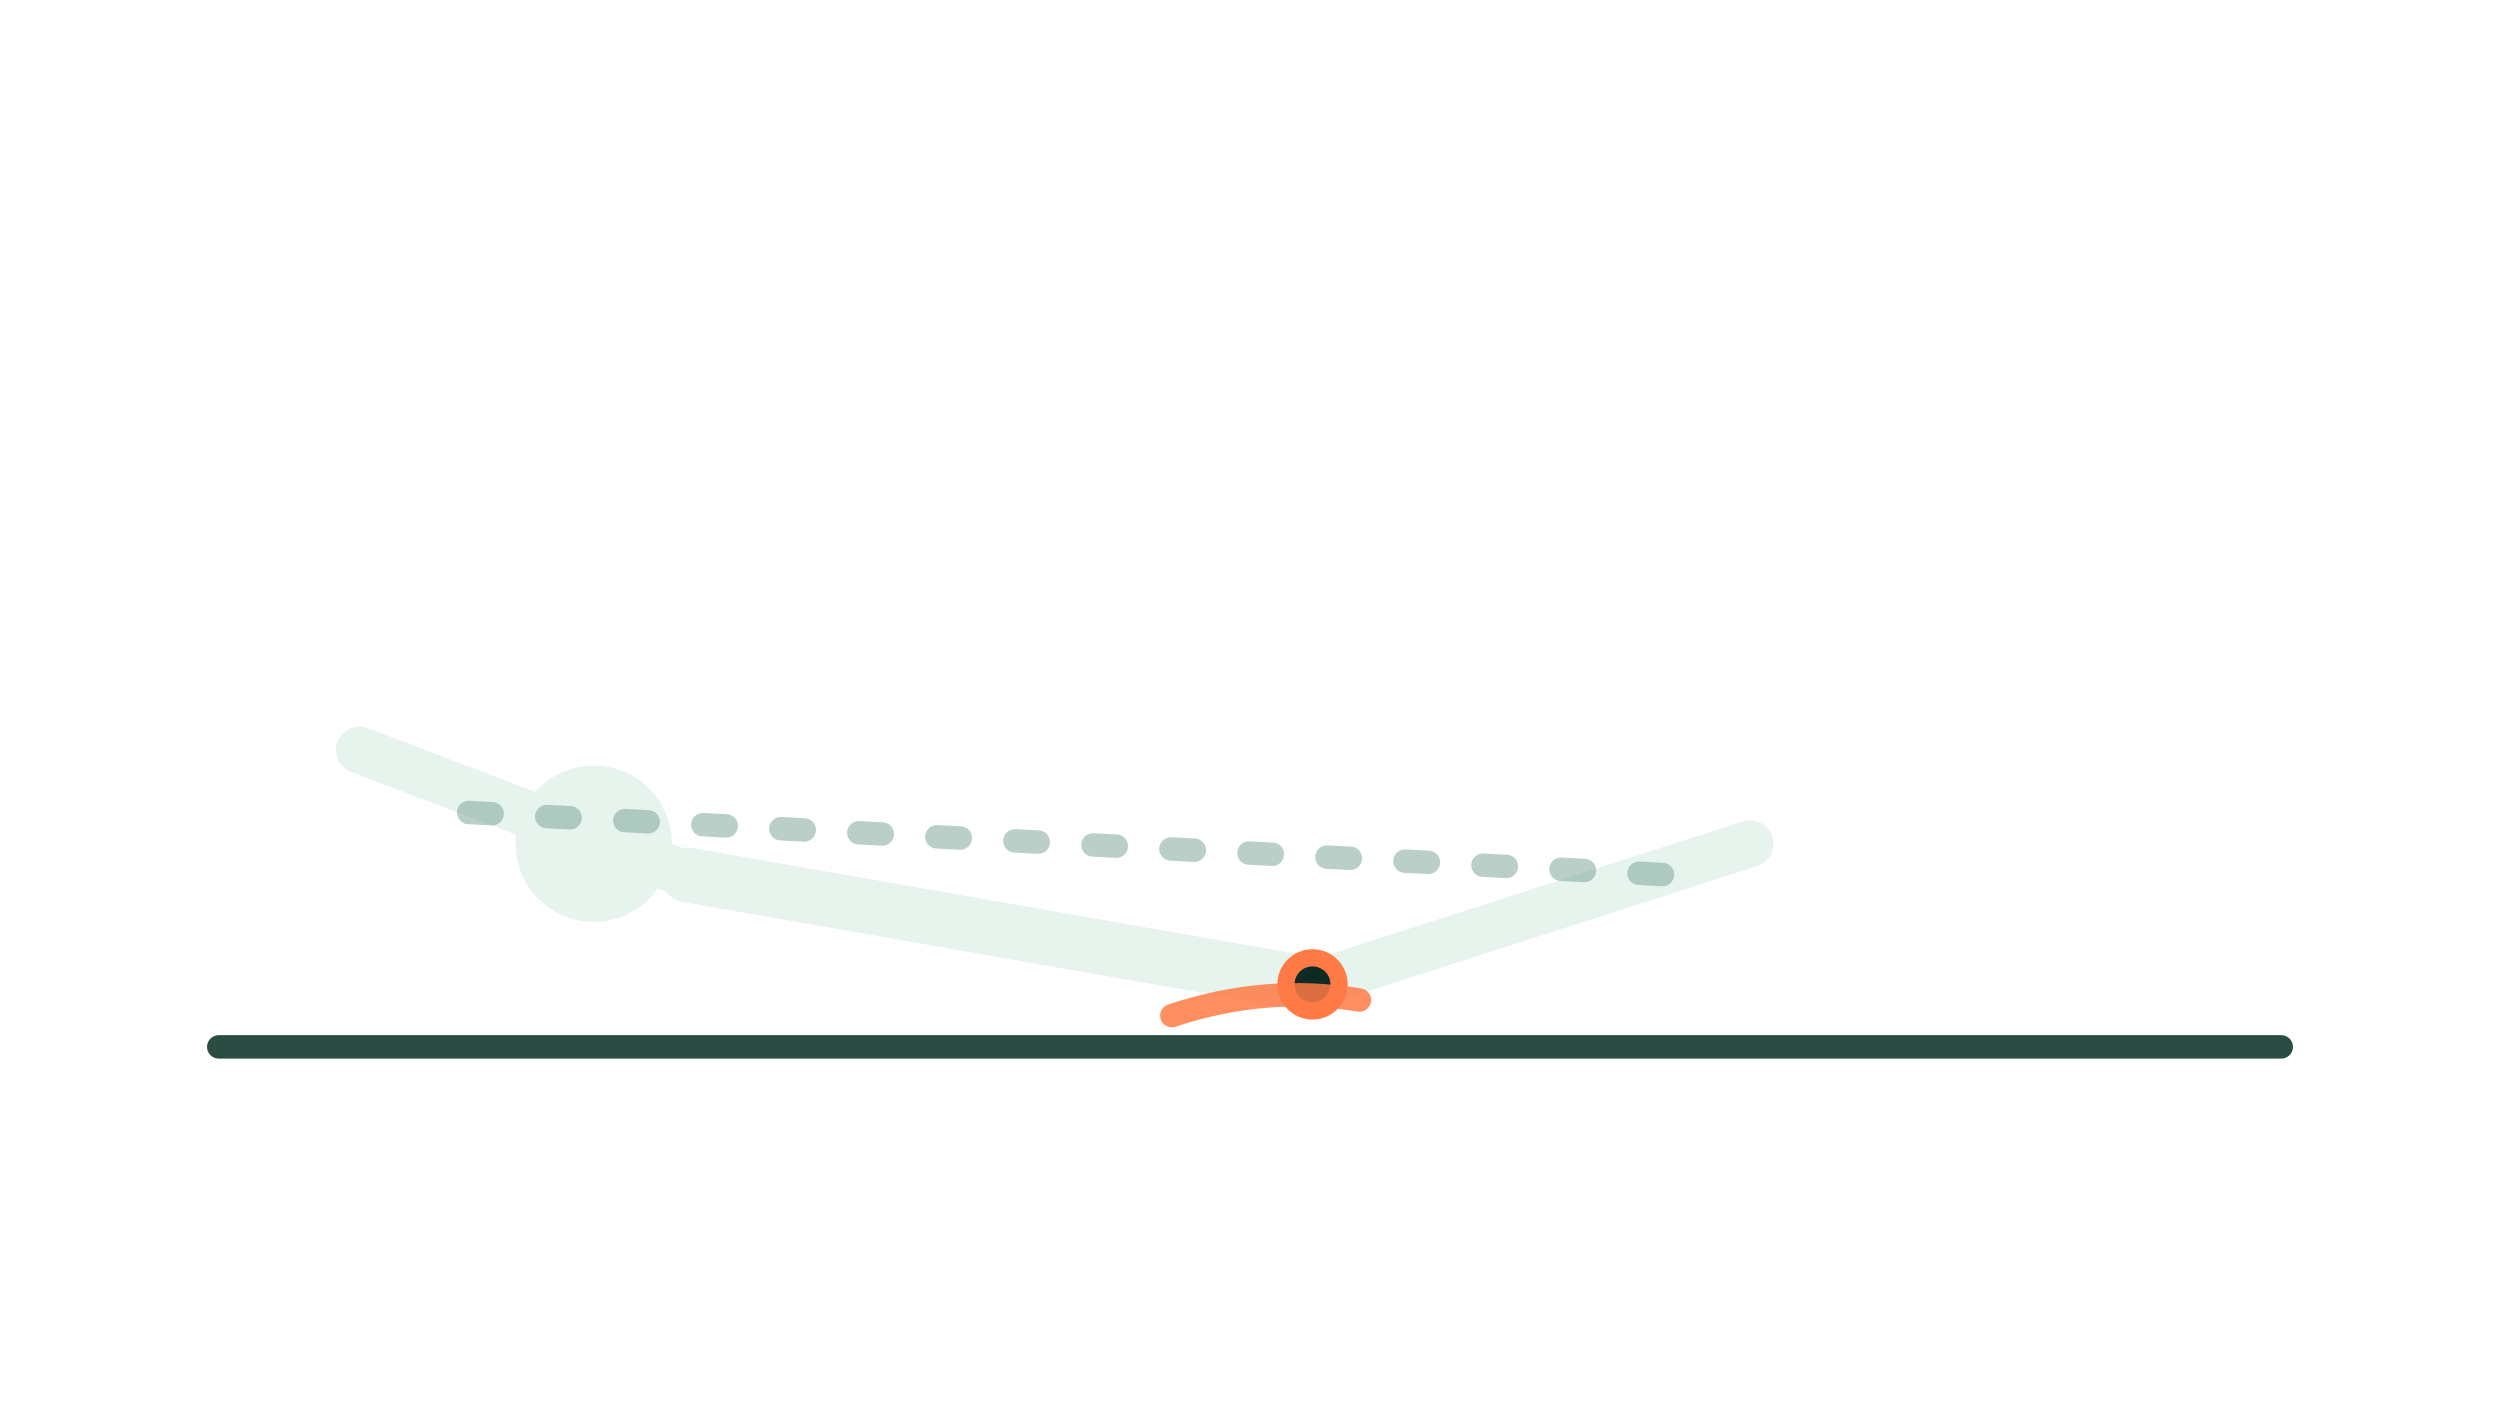
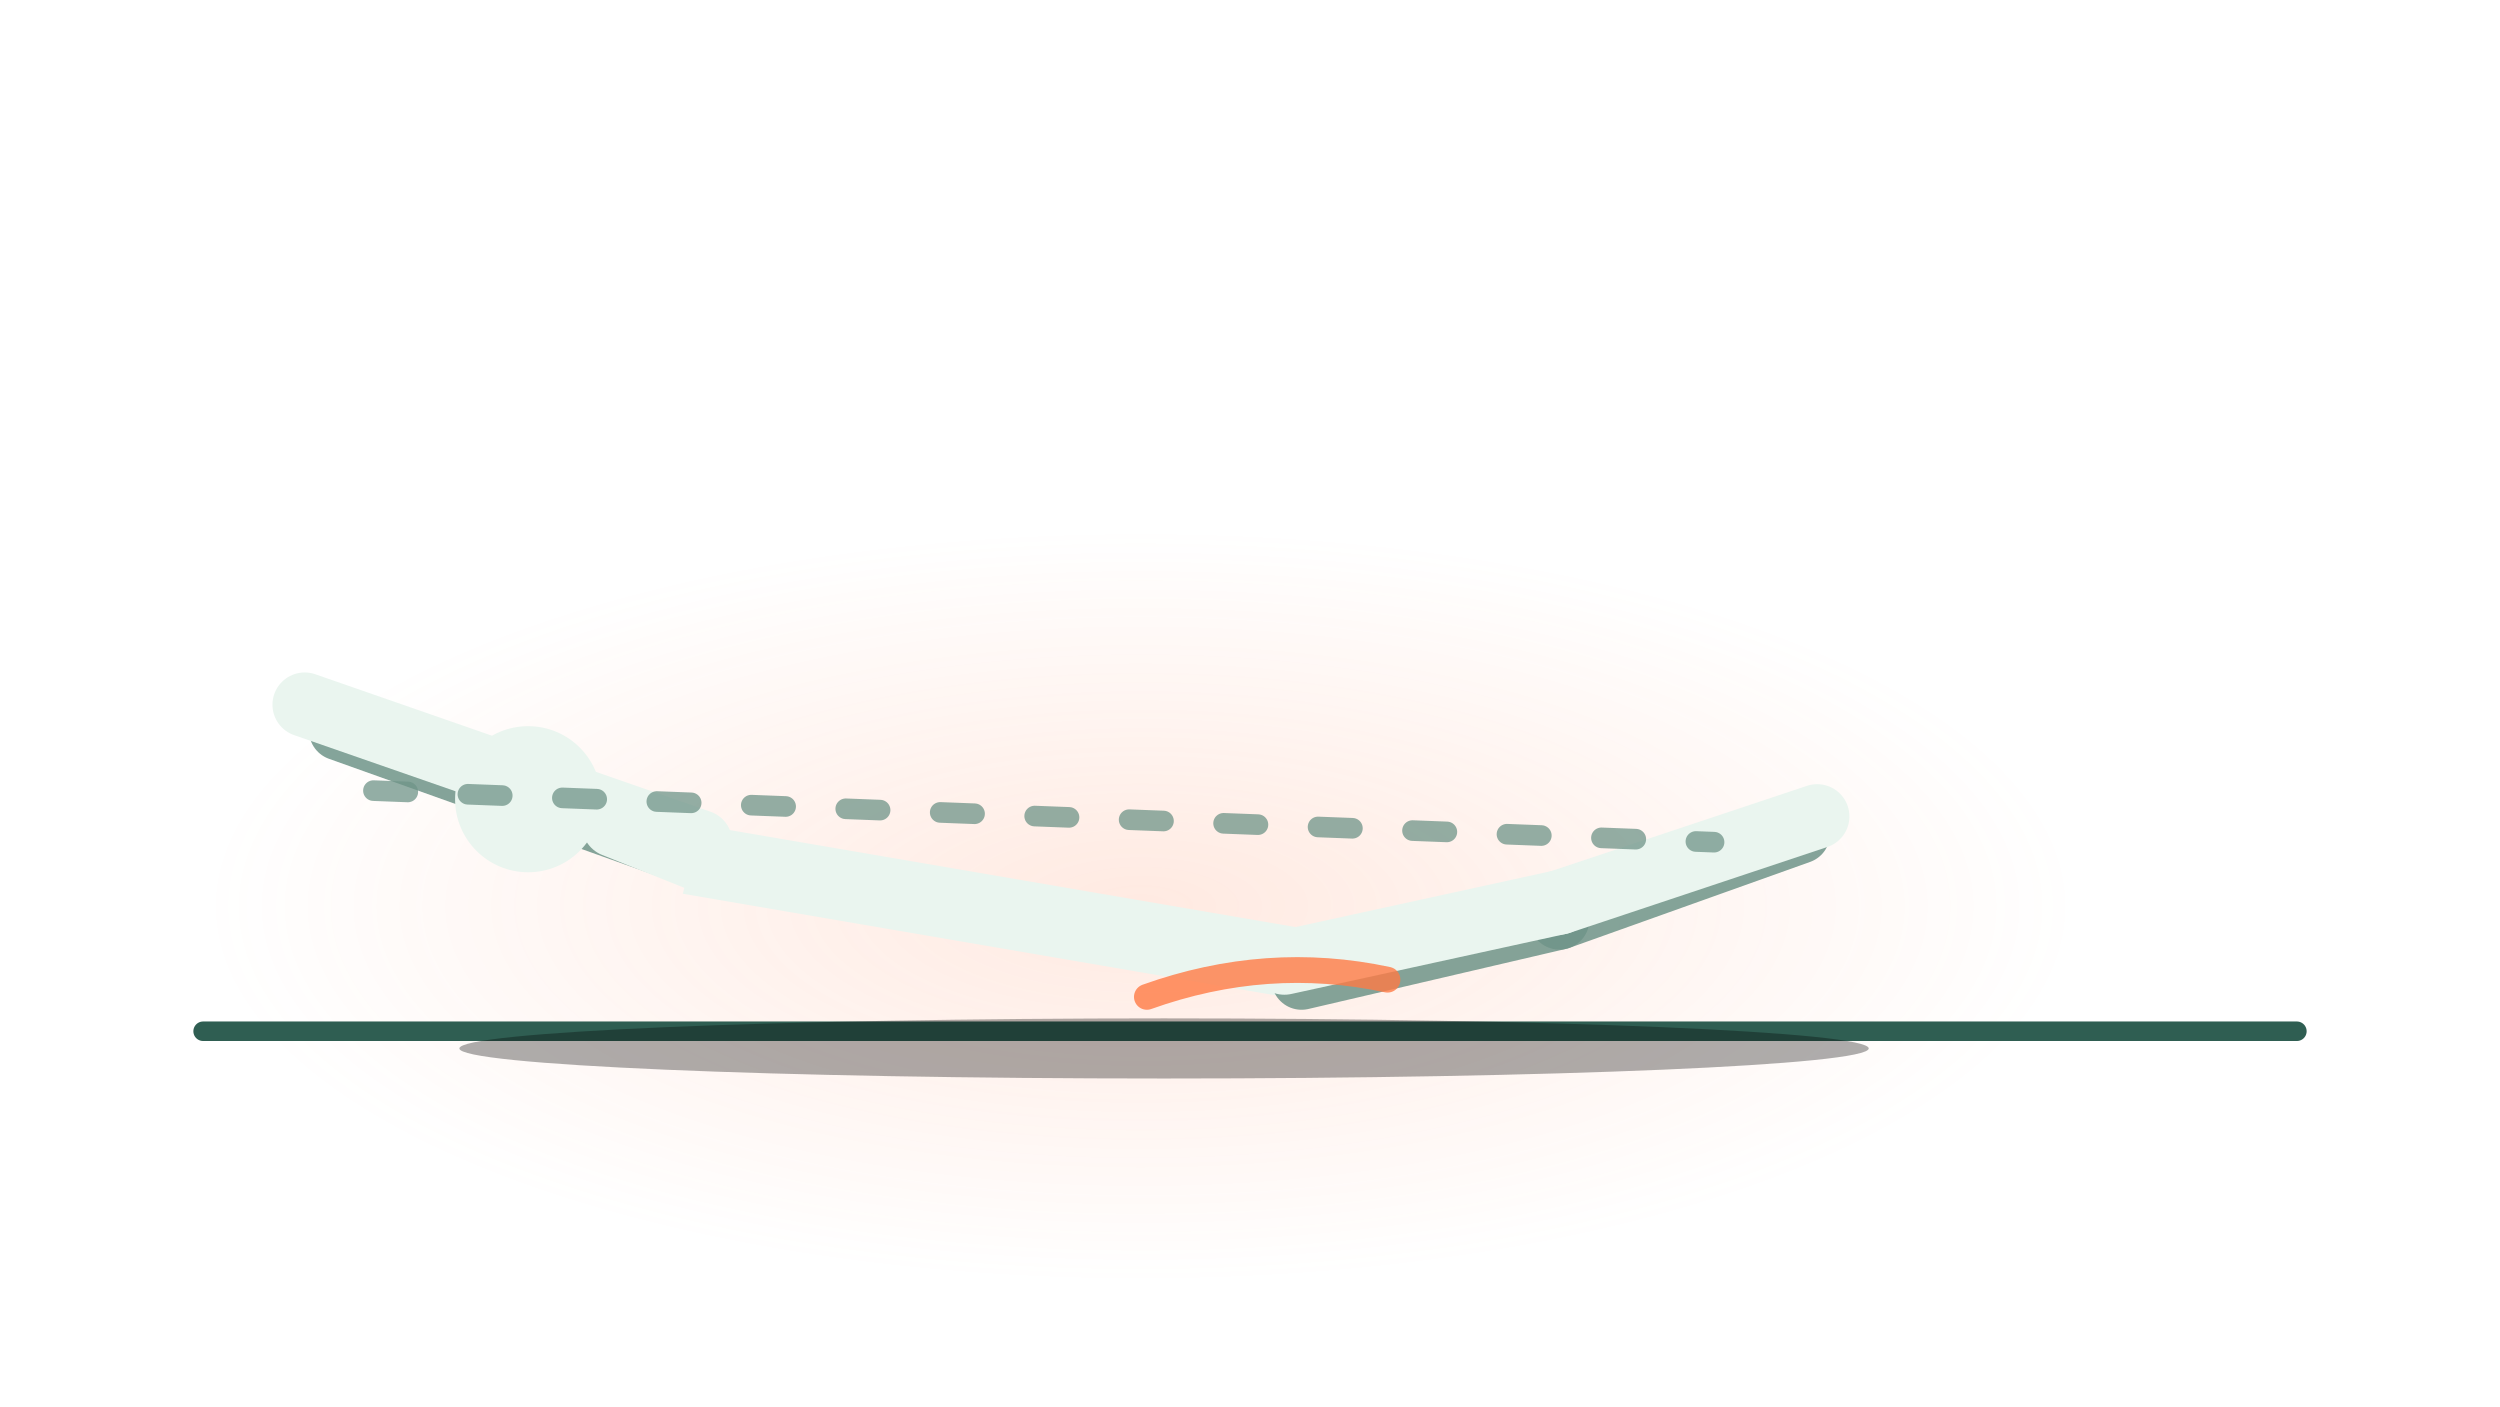
- <svg xmlns="http://www.w3.org/2000/svg" viewBox="0 0 320 180" width="320" height="180" role="img" aria-label="Hollow body hold: ribs down, low back flat, a shallow banana not a deep arch">
+ <svg xmlns="http://www.w3.org/2000/svg" viewBox="0 0 320 180" width="320" height="180" role="img" aria-label="Hollow body hold: ribs down, low back flat — a shallow banana, not a deep arch">
+   <defs>
+     <marker id="a" viewBox="0 0 10 10" refX="7" refY="5" markerWidth="5" markerHeight="5" orient="auto-start-reverse">
+       <path d="M1 1 L8 5 L1 9" fill="none" stroke="#ff7a45" stroke-width="1.8" stroke-linecap="round" stroke-linejoin="round" />
+     </marker>
+     <radialGradient id="pool" cx="50%" cy="50%" r="50%">
+       <stop offset="0" stop-color="#ff7a45" stop-opacity=".16" />
+       <stop offset="1" stop-color="#ff7a45" stop-opacity="0" />
+     </radialGradient>
+   </defs>
  <style>
-   .f{fill:none;stroke:#e7f3ed;stroke-width:7;stroke-linecap:round;stroke-linejoin:round}
-   .l{fill:none;stroke:#e7f3ed;stroke-width:6;stroke-linecap:round;stroke-linejoin:round}
-   .ghost{fill:none;stroke:#7fa79a;stroke-width:3;stroke-linecap:round;stroke-dasharray:3 7;opacity:.55}
-   .head{fill:#e7f3ed;stroke:none}
-   .mat{stroke:#2b4c43;stroke-width:3;stroke-linecap:round}
-   .joint{fill:#0d2b24;stroke:#ff7a45;stroke-width:2.2}
-   .glow{fill:none;stroke:#ff7a45;stroke-width:3;stroke-linecap:round;opacity:.85}
+   .near{fill:none;stroke:#eaf5ef;stroke-width:7.5;stroke-linecap:round;stroke-linejoin:round}
+   .far{fill:none;stroke:#6f9488;stroke-width:7;stroke-linecap:round;stroke-linejoin:round;opacity:.85}
+   .move{fill:none;stroke:#ff7a45;stroke-width:7.5;stroke-linecap:round;stroke-linejoin:round}
+   .torso{fill:#eaf5ef;stroke:none}
+   .torsofar{fill:#6f9488;stroke:none;opacity:.9}
+   .head{fill:#eaf5ef;stroke:none}
+   .headfar{fill:#6f9488;stroke:none;opacity:.9}
+   .mat{stroke:#2f5e52;stroke-width:2.5;stroke-linecap:round}
+   .shadow{fill:#000000;opacity:.32}
+   .ref{fill:none;stroke:#6f9488;stroke-width:2.4;stroke-linecap:round;stroke-dasharray:4 7;opacity:.75}
+   .arc{fill:none;stroke:#ff7a45;stroke-width:2.4;stroke-linecap:round;stroke-dasharray:5 6;opacity:.8}
+   .glow{fill:none;stroke:#ff7a45;stroke-width:3;stroke-linecap:round;opacity:.8}
  g[data-o]{transform-box:view-box}
  @media (prefers-reduced-motion: reduce){ *{animation:none !important} }

  .rock{animation:rock 4s ease-in-out infinite}
-   @keyframes rock{0%,100%{transform:rotate(2.4deg)}50%{transform:rotate(-2.4deg)}}
+   @keyframes rock{0%,100%{transform:rotate(2.2deg)}50%{transform:rotate(-2.2deg)}}
</style>
-   <line class="mat" x1="28" y1="134" x2="292" y2="134" />
-   <g data-o="1" style="transform-origin:168px 126px" class="rock">
-     <line class="f" x1="88" y1="112" x2="168" y2="126" />
-     <circle class="head" cx="76" cy="108" r="10" />
-     <line class="l" x1="88" y1="112" x2="46" y2="96" />
-     <line class="l" x1="168" y1="126" x2="224" y2="108" />
-     <circle class="joint" cx="168" cy="126" r="3.4" />
-     <line class="ghost" x1="60" y1="104" x2="214" y2="112" />
+   <ellipse cx="146" cy="116" rx="120" ry="48" fill="url(#pool)" />
+   <line class="mat" x1="26" y1="132" x2="294" y2="132" />
+   <g transform="translate(160 132) scale(1.1) translate(-160 -132)">
+     <ellipse class="shadow" cx="150" cy="134" rx="82" ry="3.5" />
+     <g data-o="1" style="transform-origin:166px 124px" class="rock">
+       <path class="torso" d="M96 108 L166 120 L164 128 L94 116 Z" />
+       <line class="far" x1="96" y1="112" x2="54" y2="97" />
+       <line class="far" x1="166" y1="126" x2="196" y2="119" />
+       <line class="far" x1="196" y1="119" x2="224" y2="109" />
+       <line class="near" x1="96" y1="110" x2="50" y2="94" />
+       <line class="near" x1="164" y1="124" x2="196" y2="117" />
+       <line class="near" x1="196" y1="117" x2="226" y2="107" />
+       <line class="near" x1="96" y1="112" x2="86" y2="108" stroke-width="5" />
+       <circle class="head" cx="76" cy="105" r="8.5" />
+       <line class="ref" x1="58" y1="104" x2="214" y2="110" />
+     </g>
+     <path class="glow" d="M148 128 q14 -5 28 -2">
+       <animate attributeName="opacity" values=".2;1;.2" dur="2.8s" repeatCount="indefinite" />
+     </path>
  </g>
-   <path class="glow" d="M150 130 q12 -4 24 -2">
-     <animate attributeName="opacity" values=".25;1;.25" dur="2.6s" repeatCount="indefinite" />
-   </path>
</svg>
